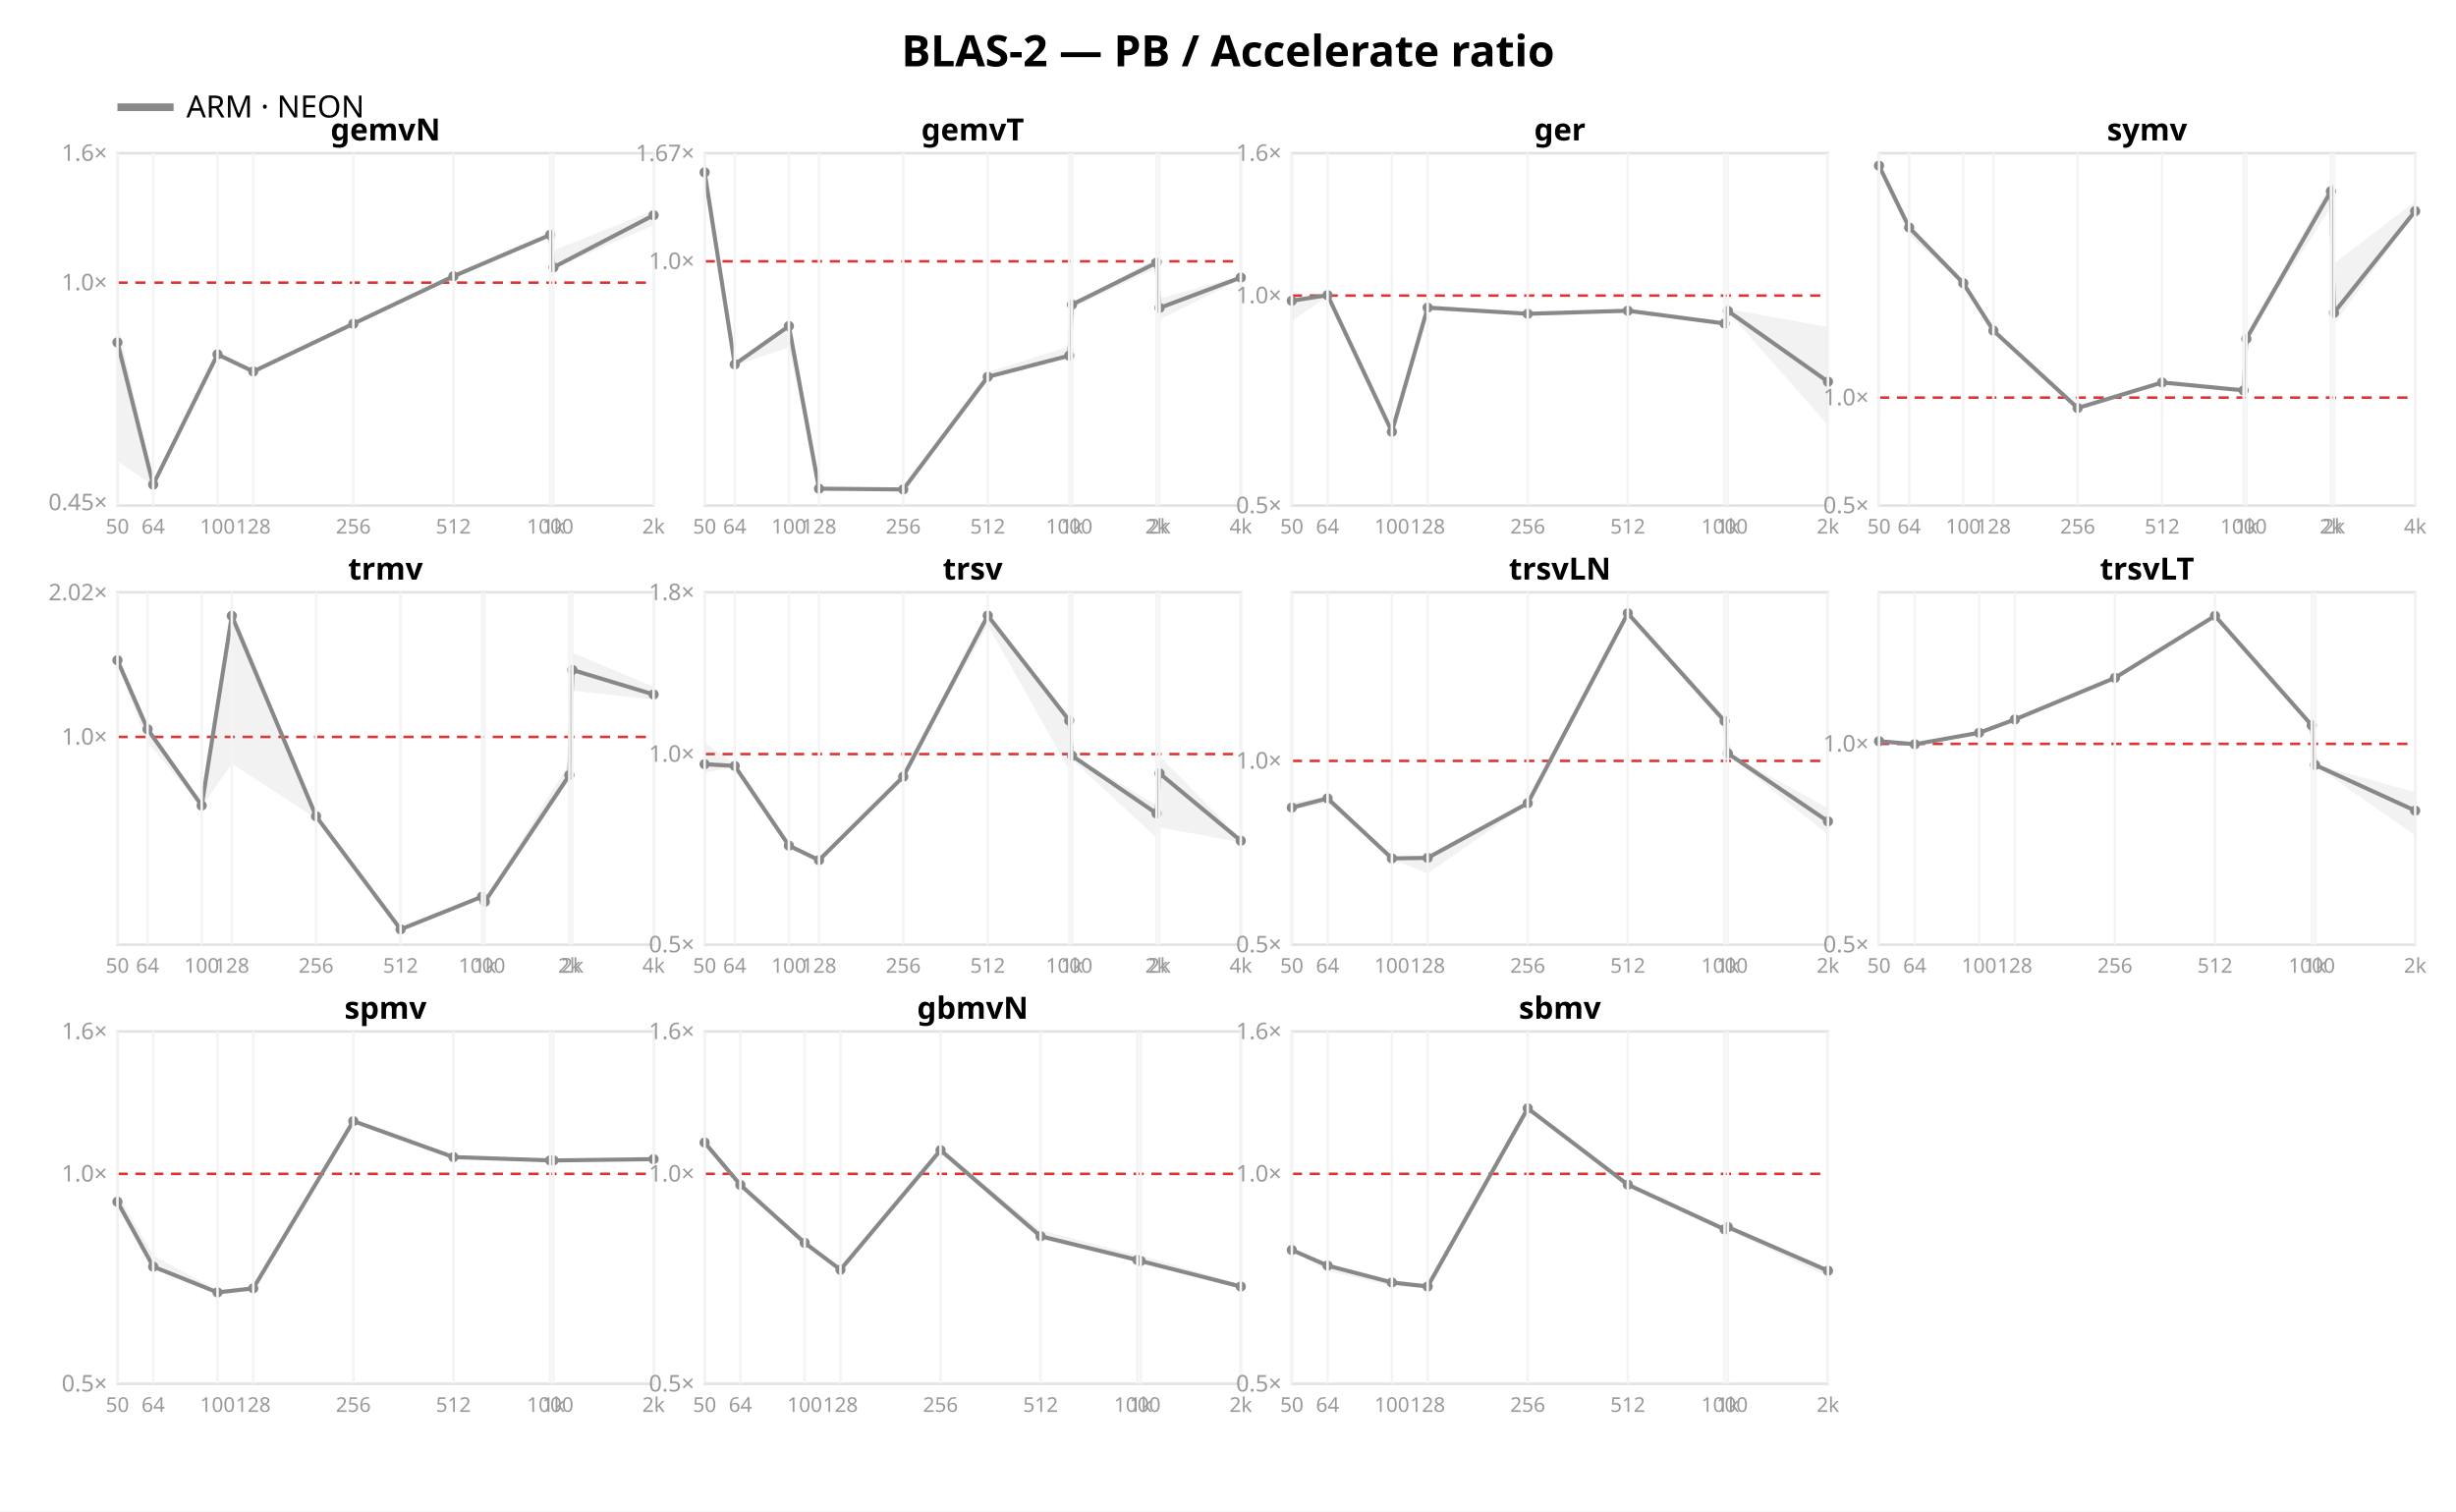
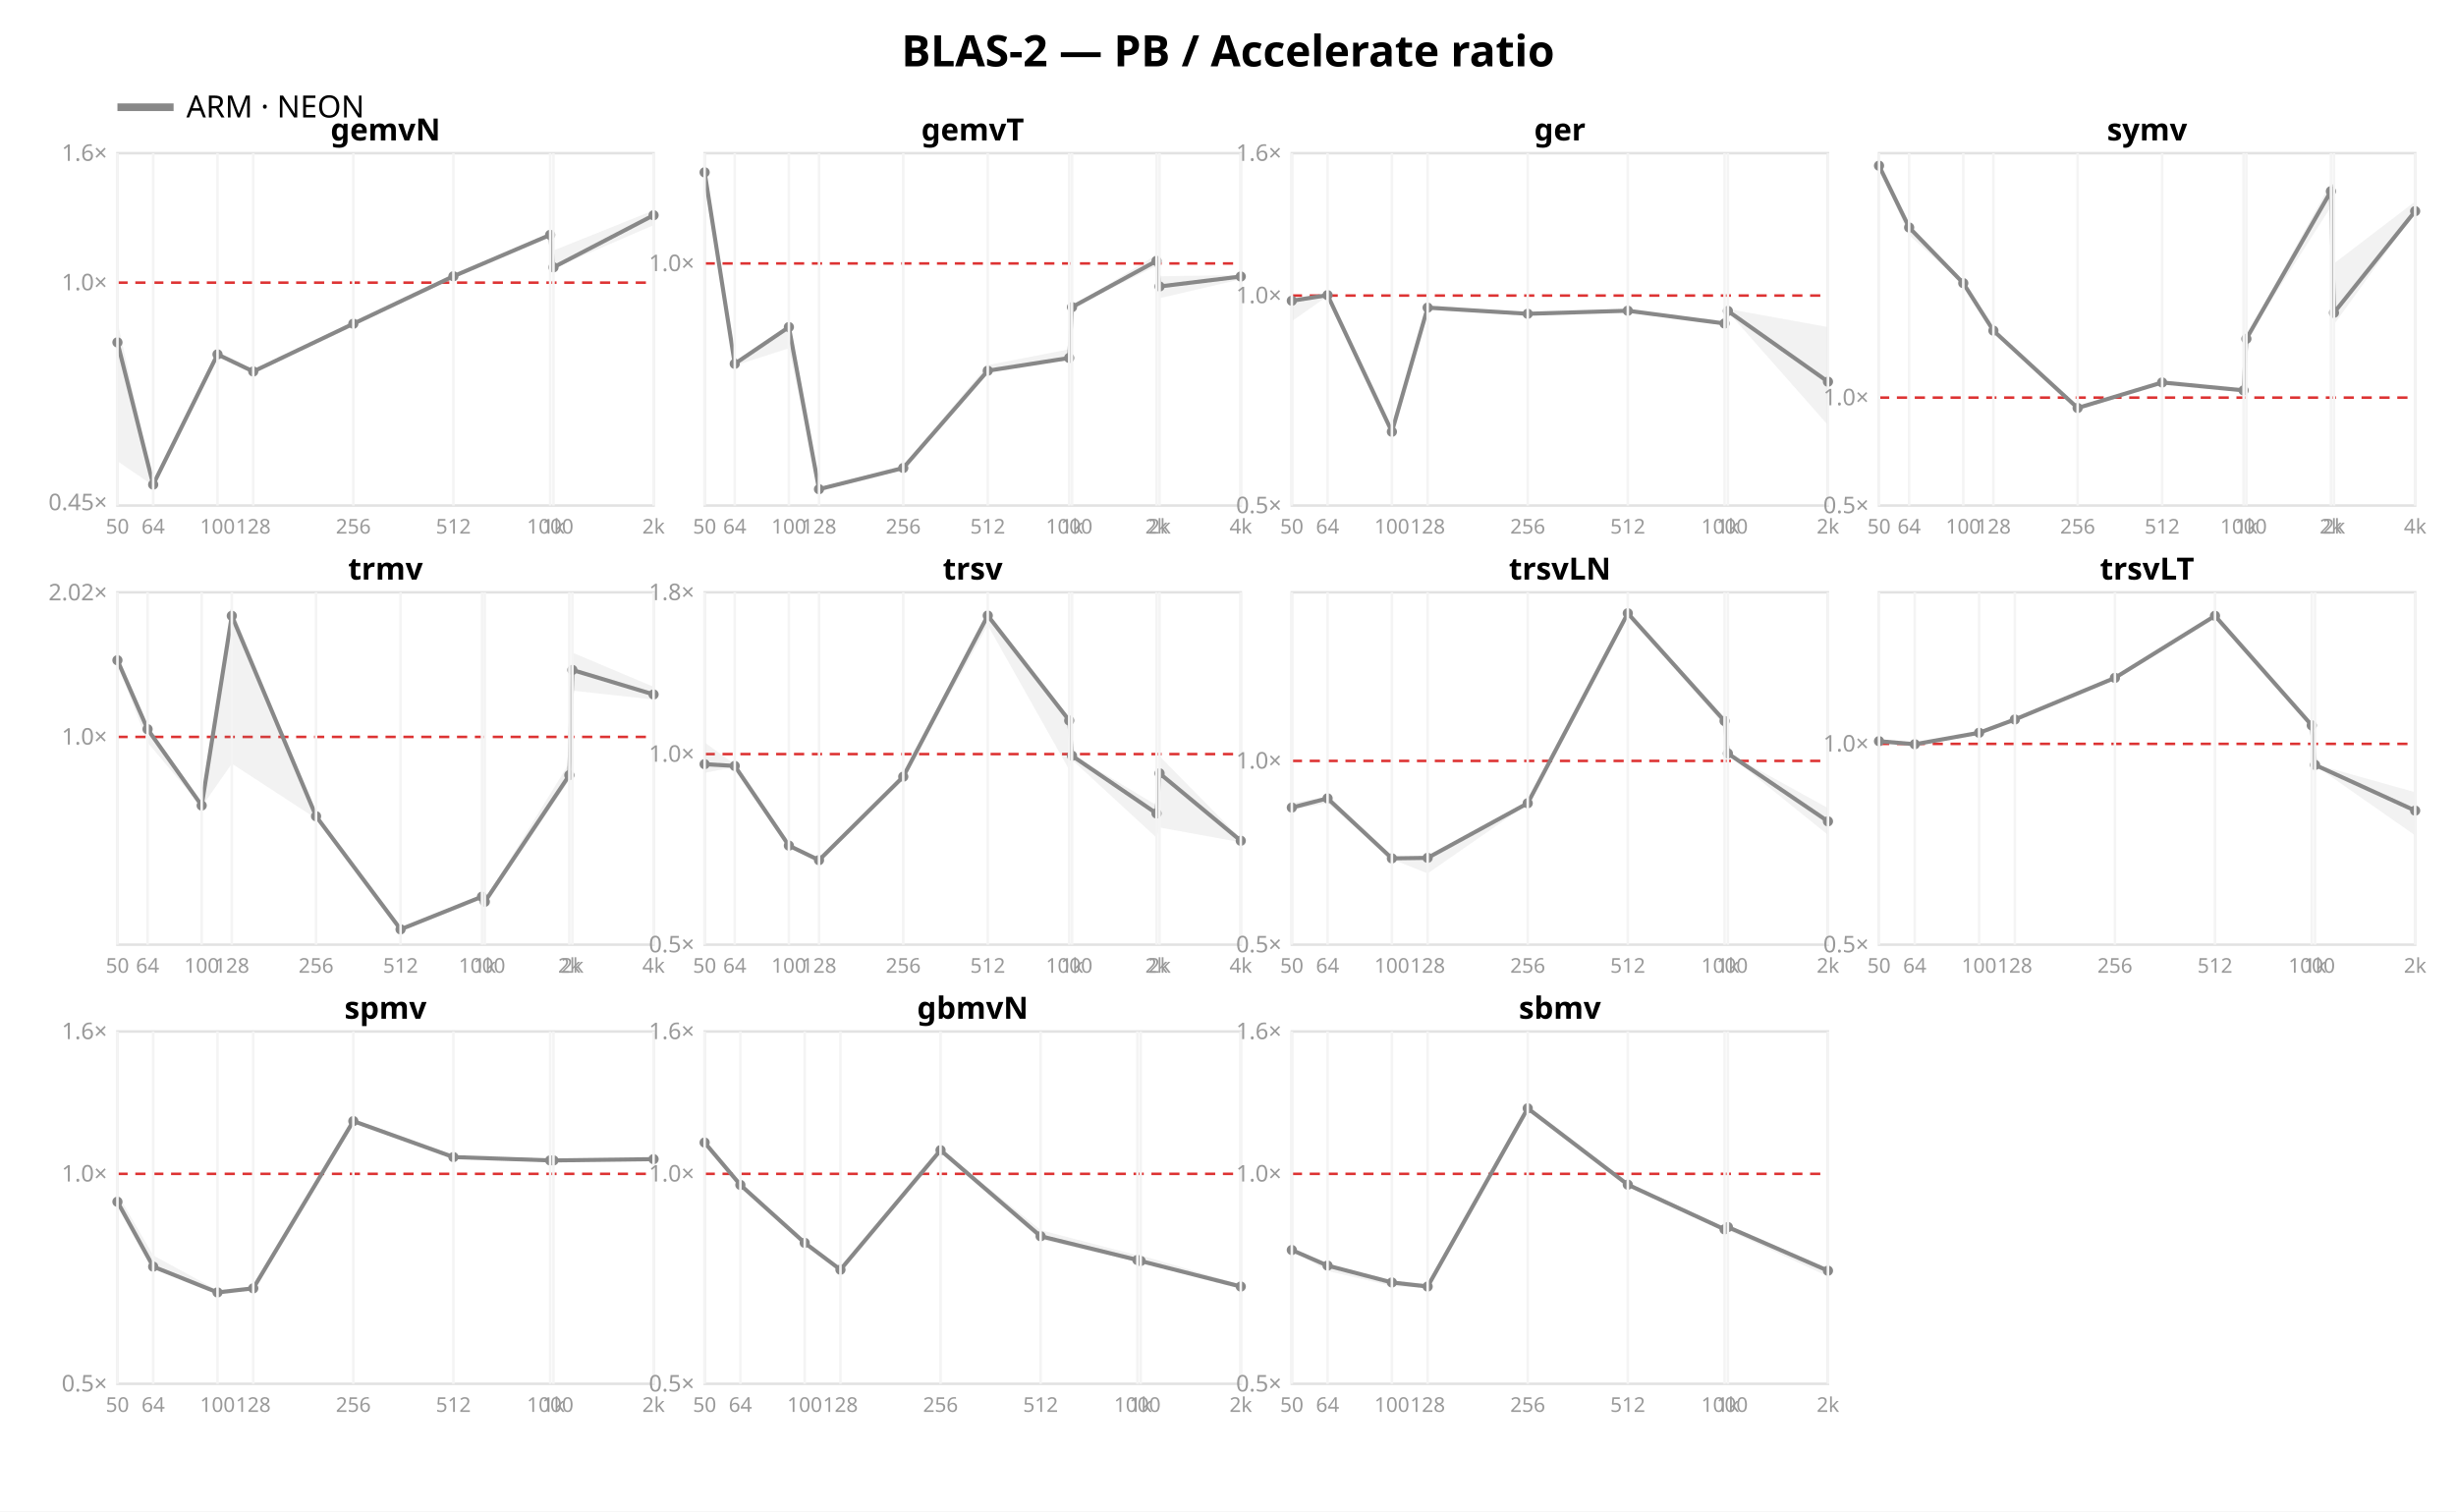
<svg xmlns="http://www.w3.org/2000/svg" width="962" height="592" font-family="sans-serif">
  <rect width="962" height="592" fill="white" />
  <text x="481.0" y="26" text-anchor="middle" font-size="17" font-weight="bold">BLAS-2 — PB / Accelerate ratio</text>
  <line x1="46" y1="42" x2="68" y2="42" stroke="#888888" stroke-width="3" />
  <text x="73" y="46" font-size="12">ARM · NEON</text>
  <rect x="46" y="60" width="210" height="138" fill="none" stroke="#e2e2e2" />
  <line x1="46" y1="110.697" x2="256" y2="110.697" stroke="#d33" stroke-dasharray="4 3" />
  <text x="42" y="199.829" text-anchor="end" font-size="9" fill="#999">0.45×</text>
  <text x="42" y="113.697" text-anchor="end" font-size="9" fill="#999">1.0×</text>
  <text x="42" y="63.0" text-anchor="end" font-size="9" fill="#999">1.6×</text>
  <polygon points="46.0,125.9 60.0,189.5 85.2,138.3 99.2,145.1 138.4,126.6 177.6,108.0 215.5,91.7 216.8,98.1 256.0,82.4 256.0,88.2 216.8,105.1 215.5,92.4 177.6,108.8 138.4,127.0 99.2,145.7 85.2,139.3 60.0,190.2 46.0,180.6" fill="#888888" opacity="0.11" />
  <polyline points="46.0,134.1 60.0,189.8 85.2,138.8 99.2,145.5 138.4,126.8 177.6,108.2 215.5,92.0 216.8,104.7 256.0,84.3" fill="none" stroke="#888888" stroke-width="1.6" />
  <circle cx="46.0" cy="134.1" r="2" fill="#888888" />
  <circle cx="60.0" cy="189.8" r="2" fill="#888888" />
  <circle cx="85.2" cy="138.8" r="2" fill="#888888" />
  <circle cx="99.2" cy="145.5" r="2" fill="#888888" />
  <circle cx="138.4" cy="126.8" r="2" fill="#888888" />
  <circle cx="177.6" cy="108.2" r="2" fill="#888888" />
  <circle cx="215.5" cy="92.0" r="2" fill="#888888" />
  <circle cx="216.8" cy="104.7" r="2" fill="#888888" />
  <circle cx="256.0" cy="84.3" r="2" fill="#888888" />
  <text x="151.0" y="55" text-anchor="middle" font-size="12" font-weight="bold">gemvN</text>
  <line x1="46.0" y1="60" x2="46.0" y2="198" stroke="#f4f4f4" />
  <text x="46.0" y="209" text-anchor="middle" font-size="8" fill="#999">50</text>
  <line x1="60.0" y1="60" x2="60.0" y2="198" stroke="#f4f4f4" />
  <text x="60.0" y="209" text-anchor="middle" font-size="8" fill="#999">64</text>
  <line x1="85.2" y1="60" x2="85.2" y2="198" stroke="#f4f4f4" />
  <text x="85.2" y="209" text-anchor="middle" font-size="8" fill="#999">100</text>
  <line x1="99.2" y1="60" x2="99.2" y2="198" stroke="#f4f4f4" />
  <text x="99.2" y="209" text-anchor="middle" font-size="8" fill="#999">128</text>
  <line x1="138.4" y1="60" x2="138.4" y2="198" stroke="#f4f4f4" />
  <text x="138.4" y="209" text-anchor="middle" font-size="8" fill="#999">256</text>
  <line x1="177.6" y1="60" x2="177.6" y2="198" stroke="#f4f4f4" />
  <text x="177.6" y="209" text-anchor="middle" font-size="8" fill="#999">512</text>
  <line x1="215.5" y1="60" x2="215.5" y2="198" stroke="#f4f4f4" />
  <text x="215.5" y="209" text-anchor="middle" font-size="8" fill="#999">1000</text>
  <line x1="216.8" y1="60" x2="216.8" y2="198" stroke="#f4f4f4" />
  <text x="216.8" y="209" text-anchor="middle" font-size="8" fill="#999">1k</text>
  <line x1="256.0" y1="60" x2="256.0" y2="198" stroke="#f4f4f4" />
  <text x="256.0" y="209" text-anchor="middle" font-size="8" fill="#999">2k</text>
  <rect x="276" y="60" width="210" height="138" fill="none" stroke="#e2e2e2" />
-   <line x1="276" y1="102.351" x2="486" y2="102.351" stroke="#d33" stroke-dasharray="4 3" />
-   <text x="272" y="105.351" text-anchor="end" font-size="9" fill="#999">1.0×</text>
-   <text x="272" y="63.11" text-anchor="end" font-size="9" fill="#999">1.67×</text>
-   <polygon points="276.0,66.3 287.8,142.2 309.0,127.3 320.8,190.8 353.8,191.5 386.9,145.7 418.8,135.7 419.9,119.1 453.0,101.0 454.2,116.9 486.0,108.1 486.0,109.4 454.2,125.2 453.0,105.0 419.9,120.5 418.8,139.8 386.9,147.9 353.8,192.0 320.8,191.9 309.0,136.0 287.8,143.2 276.0,70.4" fill="#888888" opacity="0.11" />
-   <polyline points="276.0,67.5 287.8,142.7 309.0,127.7 320.8,191.4 353.8,191.7 386.9,147.6 418.8,139.3 419.9,119.3 453.0,102.9 454.2,120.6 486.0,108.7" fill="none" stroke="#888888" stroke-width="1.6" />
+   <line x1="276" y1="103.186" x2="486" y2="103.186" stroke="#d33" stroke-dasharray="4 3" />
+   <text x="272" y="106.186" text-anchor="end" font-size="9" fill="#999">1.0×</text>
+   <polygon points="276.0,66.3 287.8,142.0 309.0,127.8 320.8,191.1 353.8,182.4 386.9,143.0 418.8,136.8 419.9,120.0 453.0,99.8 454.2,108.2 486.0,107.7 486.0,109.4 454.2,116.8 453.0,104.1 419.9,120.7 418.8,140.8 386.9,145.5 353.8,183.6 320.8,192.1 309.0,136.4 287.8,143.2 276.0,70.0" fill="#888888" opacity="0.11" />
+   <polyline points="276.0,67.5 287.8,142.5 309.0,128.1 320.8,191.6 353.8,183.3 386.9,145.2 418.8,140.2 419.9,120.3 453.0,102.2 454.2,112.2 486.0,108.3" fill="none" stroke="#888888" stroke-width="1.6" />
  <circle cx="276.0" cy="67.5" r="2" fill="#888888" />
-   <circle cx="287.8" cy="142.7" r="2" fill="#888888" />
-   <circle cx="309.0" cy="127.7" r="2" fill="#888888" />
-   <circle cx="320.8" cy="191.4" r="2" fill="#888888" />
-   <circle cx="353.8" cy="191.7" r="2" fill="#888888" />
-   <circle cx="386.9" cy="147.6" r="2" fill="#888888" />
-   <circle cx="418.8" cy="139.3" r="2" fill="#888888" />
-   <circle cx="419.9" cy="119.3" r="2" fill="#888888" />
-   <circle cx="453.0" cy="102.9" r="2" fill="#888888" />
-   <circle cx="454.2" cy="120.6" r="2" fill="#888888" />
-   <circle cx="486.0" cy="108.7" r="2" fill="#888888" />
+   <circle cx="287.8" cy="142.5" r="2" fill="#888888" />
+   <circle cx="309.0" cy="128.1" r="2" fill="#888888" />
+   <circle cx="320.8" cy="191.6" r="2" fill="#888888" />
+   <circle cx="353.8" cy="183.3" r="2" fill="#888888" />
+   <circle cx="386.9" cy="145.2" r="2" fill="#888888" />
+   <circle cx="418.8" cy="140.2" r="2" fill="#888888" />
+   <circle cx="419.9" cy="120.3" r="2" fill="#888888" />
+   <circle cx="453.0" cy="102.2" r="2" fill="#888888" />
+   <circle cx="454.2" cy="112.2" r="2" fill="#888888" />
+   <circle cx="486.0" cy="108.3" r="2" fill="#888888" />
  <text x="381.0" y="55" text-anchor="middle" font-size="12" font-weight="bold">gemvT</text>
  <line x1="276.0" y1="60" x2="276.0" y2="198" stroke="#f4f4f4" />
  <text x="276.0" y="209" text-anchor="middle" font-size="8" fill="#999">50</text>
  <line x1="287.8" y1="60" x2="287.8" y2="198" stroke="#f4f4f4" />
  <text x="287.8" y="209" text-anchor="middle" font-size="8" fill="#999">64</text>
  <line x1="309.0" y1="60" x2="309.0" y2="198" stroke="#f4f4f4" />
  <text x="309.0" y="209" text-anchor="middle" font-size="8" fill="#999">100</text>
  <line x1="320.8" y1="60" x2="320.8" y2="198" stroke="#f4f4f4" />
  <text x="320.8" y="209" text-anchor="middle" font-size="8" fill="#999">128</text>
  <line x1="353.8" y1="60" x2="353.8" y2="198" stroke="#f4f4f4" />
  <text x="353.8" y="209" text-anchor="middle" font-size="8" fill="#999">256</text>
  <line x1="386.9" y1="60" x2="386.9" y2="198" stroke="#f4f4f4" />
  <text x="386.9" y="209" text-anchor="middle" font-size="8" fill="#999">512</text>
  <line x1="418.8" y1="60" x2="418.8" y2="198" stroke="#f4f4f4" />
  <text x="418.8" y="209" text-anchor="middle" font-size="8" fill="#999">1000</text>
  <line x1="419.9" y1="60" x2="419.9" y2="198" stroke="#f4f4f4" />
  <text x="419.9" y="209" text-anchor="middle" font-size="8" fill="#999">1k</text>
  <line x1="453.0" y1="60" x2="453.0" y2="198" stroke="#f4f4f4" />
  <text x="453.0" y="209" text-anchor="middle" font-size="8" fill="#999">2k</text>
  <line x1="454.2" y1="60" x2="454.2" y2="198" stroke="#f4f4f4" />
  <text x="454.2" y="209" text-anchor="middle" font-size="8" fill="#999">2k</text>
  <line x1="486.0" y1="60" x2="486.0" y2="198" stroke="#f4f4f4" />
  <text x="486.0" y="209" text-anchor="middle" font-size="8" fill="#999">4k</text>
  <rect x="506" y="60" width="210" height="138" fill="none" stroke="#e2e2e2" />
  <line x1="506" y1="115.763" x2="716" y2="115.763" stroke="#d33" stroke-dasharray="4 3" />
  <text x="502" y="201.0" text-anchor="end" font-size="9" fill="#999">0.5×</text>
  <text x="502" y="118.763" text-anchor="end" font-size="9" fill="#999">1.0×</text>
  <text x="502" y="63.0" text-anchor="end" font-size="9" fill="#999">1.6×</text>
  <polygon points="506.0,117.0 520.0,115.2 545.2,168.1 559.2,119.7 598.4,122.6 637.6,121.5 675.5,126.6 676.8,121.0 716.0,128.1 716.0,166.5 676.8,122.1 675.5,127.3 637.6,122.4 598.4,123.2 559.2,121.2 545.2,170.2 520.0,116.0 506.0,125.8" fill="#888888" opacity="0.11" />
  <polyline points="506.0,117.8 520.0,115.6 545.2,169.1 559.2,120.5 598.4,122.9 637.6,121.7 675.5,126.7 676.8,121.8 716.0,149.5" fill="none" stroke="#888888" stroke-width="1.6" />
  <circle cx="506.0" cy="117.8" r="2" fill="#888888" />
  <circle cx="520.0" cy="115.6" r="2" fill="#888888" />
  <circle cx="545.2" cy="169.1" r="2" fill="#888888" />
  <circle cx="559.2" cy="120.5" r="2" fill="#888888" />
  <circle cx="598.4" cy="122.9" r="2" fill="#888888" />
  <circle cx="637.6" cy="121.7" r="2" fill="#888888" />
  <circle cx="675.5" cy="126.7" r="2" fill="#888888" />
  <circle cx="676.8" cy="121.8" r="2" fill="#888888" />
  <circle cx="716.0" cy="149.5" r="2" fill="#888888" />
  <text x="611.0" y="55" text-anchor="middle" font-size="12" font-weight="bold">ger</text>
  <line x1="506.0" y1="60" x2="506.0" y2="198" stroke="#f4f4f4" />
  <text x="506.0" y="209" text-anchor="middle" font-size="8" fill="#999">50</text>
  <line x1="520.0" y1="60" x2="520.0" y2="198" stroke="#f4f4f4" />
  <text x="520.0" y="209" text-anchor="middle" font-size="8" fill="#999">64</text>
  <line x1="545.2" y1="60" x2="545.2" y2="198" stroke="#f4f4f4" />
  <text x="545.2" y="209" text-anchor="middle" font-size="8" fill="#999">100</text>
  <line x1="559.2" y1="60" x2="559.2" y2="198" stroke="#f4f4f4" />
  <text x="559.2" y="209" text-anchor="middle" font-size="8" fill="#999">128</text>
  <line x1="598.4" y1="60" x2="598.4" y2="198" stroke="#f4f4f4" />
  <text x="598.4" y="209" text-anchor="middle" font-size="8" fill="#999">256</text>
  <line x1="637.6" y1="60" x2="637.6" y2="198" stroke="#f4f4f4" />
  <text x="637.6" y="209" text-anchor="middle" font-size="8" fill="#999">512</text>
  <line x1="675.5" y1="60" x2="675.5" y2="198" stroke="#f4f4f4" />
  <text x="675.5" y="209" text-anchor="middle" font-size="8" fill="#999">1000</text>
  <line x1="676.8" y1="60" x2="676.8" y2="198" stroke="#f4f4f4" />
  <text x="676.8" y="209" text-anchor="middle" font-size="8" fill="#999">1k</text>
  <line x1="716.0" y1="60" x2="716.0" y2="198" stroke="#f4f4f4" />
  <text x="716.0" y="209" text-anchor="middle" font-size="8" fill="#999">2k</text>
  <rect x="736" y="60" width="210" height="138" fill="none" stroke="#e2e2e2" />
  <line x1="736" y1="155.732" x2="946" y2="155.732" stroke="#d33" stroke-dasharray="4 3" />
  <text x="732" y="201.0" text-anchor="end" font-size="9" fill="#999">0.5×</text>
  <text x="732" y="158.732" text-anchor="end" font-size="9" fill="#999">1.0×</text>
  <polygon points="736.0,64.7 747.8,88.8 769.0,110.6 780.8,129.2 813.8,159.7 846.9,149.5 878.8,152.6 879.9,131.5 913.0,71.7 914.2,103.2 946.0,78.9 946.0,83.1 914.2,127.1 913.0,81.0 879.9,132.9 878.8,153.2 846.9,150.0 813.8,159.8 780.8,129.7 769.0,111.3 747.8,92.1 736.0,65.9" fill="#888888" opacity="0.11" />
  <polyline points="736.0,64.9 747.8,89.1 769.0,110.9 780.8,129.5 813.8,159.8 846.9,149.8 878.8,152.9 879.9,132.7 913.0,74.9 914.2,122.5 946.0,82.7" fill="none" stroke="#888888" stroke-width="1.6" />
  <circle cx="736.0" cy="64.9" r="2" fill="#888888" />
  <circle cx="747.8" cy="89.1" r="2" fill="#888888" />
  <circle cx="769.0" cy="110.9" r="2" fill="#888888" />
  <circle cx="780.8" cy="129.5" r="2" fill="#888888" />
  <circle cx="813.8" cy="159.8" r="2" fill="#888888" />
  <circle cx="846.9" cy="149.8" r="2" fill="#888888" />
  <circle cx="878.8" cy="152.9" r="2" fill="#888888" />
  <circle cx="879.9" cy="132.7" r="2" fill="#888888" />
  <circle cx="913.0" cy="74.9" r="2" fill="#888888" />
  <circle cx="914.2" cy="122.5" r="2" fill="#888888" />
  <circle cx="946.0" cy="82.7" r="2" fill="#888888" />
  <text x="841.0" y="55" text-anchor="middle" font-size="12" font-weight="bold">symv</text>
  <line x1="736.0" y1="60" x2="736.0" y2="198" stroke="#f4f4f4" />
  <text x="736.0" y="209" text-anchor="middle" font-size="8" fill="#999">50</text>
  <line x1="747.8" y1="60" x2="747.8" y2="198" stroke="#f4f4f4" />
  <text x="747.8" y="209" text-anchor="middle" font-size="8" fill="#999">64</text>
  <line x1="769.0" y1="60" x2="769.0" y2="198" stroke="#f4f4f4" />
  <text x="769.0" y="209" text-anchor="middle" font-size="8" fill="#999">100</text>
  <line x1="780.8" y1="60" x2="780.8" y2="198" stroke="#f4f4f4" />
  <text x="780.8" y="209" text-anchor="middle" font-size="8" fill="#999">128</text>
  <line x1="813.8" y1="60" x2="813.8" y2="198" stroke="#f4f4f4" />
  <text x="813.8" y="209" text-anchor="middle" font-size="8" fill="#999">256</text>
  <line x1="846.9" y1="60" x2="846.9" y2="198" stroke="#f4f4f4" />
  <text x="846.9" y="209" text-anchor="middle" font-size="8" fill="#999">512</text>
  <line x1="878.8" y1="60" x2="878.8" y2="198" stroke="#f4f4f4" />
  <text x="878.8" y="209" text-anchor="middle" font-size="8" fill="#999">1000</text>
  <line x1="879.9" y1="60" x2="879.9" y2="198" stroke="#f4f4f4" />
  <text x="879.9" y="209" text-anchor="middle" font-size="8" fill="#999">1k</text>
  <line x1="913.0" y1="60" x2="913.0" y2="198" stroke="#f4f4f4" />
  <text x="913.0" y="209" text-anchor="middle" font-size="8" fill="#999">2k</text>
  <line x1="914.2" y1="60" x2="914.2" y2="198" stroke="#f4f4f4" />
  <text x="914.2" y="209" text-anchor="middle" font-size="8" fill="#999">2k</text>
  <line x1="946.0" y1="60" x2="946.0" y2="198" stroke="#f4f4f4" />
  <text x="946.0" y="209" text-anchor="middle" font-size="8" fill="#999">4k</text>
  <rect x="46" y="232" width="210" height="138" fill="none" stroke="#e2e2e2" />
  <line x1="46" y1="288.627" x2="256" y2="288.627" stroke="#d33" stroke-dasharray="4 3" />
  <text x="42" y="291.627" text-anchor="end" font-size="9" fill="#999">1.0×</text>
  <text x="42" y="235.141" text-anchor="end" font-size="9" fill="#999">2.02×</text>
  <polygon points="46.0,257.5 57.8,284.3 79.0,314.5 90.8,238.2 123.8,319.4 156.9,363.4 188.8,350.5 189.9,352.5 223.0,298.8 224.2,255.6 256.0,269.0 256.0,274.0 224.2,270.5 223.0,305.6 189.9,354.4 188.8,351.4 156.9,364.2 123.8,320.6 90.8,299.1 79.0,316.0 57.8,290.8 46.0,259.9" fill="#888888" opacity="0.11" />
  <polyline points="46.0,258.6 57.8,285.6 79.0,315.5 90.8,241.2 123.8,319.7 156.9,364.0 188.8,351.2 189.9,353.2 223.0,303.6 224.2,262.4 256.0,272.0" fill="none" stroke="#888888" stroke-width="1.6" />
  <circle cx="46.0" cy="258.6" r="2" fill="#888888" />
  <circle cx="57.8" cy="285.6" r="2" fill="#888888" />
  <circle cx="79.0" cy="315.5" r="2" fill="#888888" />
  <circle cx="90.8" cy="241.2" r="2" fill="#888888" />
  <circle cx="123.8" cy="319.7" r="2" fill="#888888" />
  <circle cx="156.9" cy="364.0" r="2" fill="#888888" />
  <circle cx="188.8" cy="351.2" r="2" fill="#888888" />
  <circle cx="189.9" cy="353.2" r="2" fill="#888888" />
  <circle cx="223.0" cy="303.6" r="2" fill="#888888" />
  <circle cx="224.2" cy="262.4" r="2" fill="#888888" />
  <circle cx="256.0" cy="272.0" r="2" fill="#888888" />
  <text x="151.0" y="227" text-anchor="middle" font-size="12" font-weight="bold">trmv</text>
  <line x1="46.0" y1="232" x2="46.0" y2="370" stroke="#f4f4f4" />
  <text x="46.0" y="381" text-anchor="middle" font-size="8" fill="#999">50</text>
  <line x1="57.8" y1="232" x2="57.8" y2="370" stroke="#f4f4f4" />
  <text x="57.8" y="381" text-anchor="middle" font-size="8" fill="#999">64</text>
  <line x1="79.0" y1="232" x2="79.0" y2="370" stroke="#f4f4f4" />
  <text x="79.0" y="381" text-anchor="middle" font-size="8" fill="#999">100</text>
  <line x1="90.8" y1="232" x2="90.8" y2="370" stroke="#f4f4f4" />
  <text x="90.8" y="381" text-anchor="middle" font-size="8" fill="#999">128</text>
  <line x1="123.8" y1="232" x2="123.8" y2="370" stroke="#f4f4f4" />
  <text x="123.8" y="381" text-anchor="middle" font-size="8" fill="#999">256</text>
  <line x1="156.9" y1="232" x2="156.9" y2="370" stroke="#f4f4f4" />
  <text x="156.9" y="381" text-anchor="middle" font-size="8" fill="#999">512</text>
  <line x1="188.8" y1="232" x2="188.8" y2="370" stroke="#f4f4f4" />
  <text x="188.8" y="381" text-anchor="middle" font-size="8" fill="#999">1000</text>
  <line x1="189.9" y1="232" x2="189.9" y2="370" stroke="#f4f4f4" />
  <text x="189.9" y="381" text-anchor="middle" font-size="8" fill="#999">1k</text>
  <line x1="223.0" y1="232" x2="223.0" y2="370" stroke="#f4f4f4" />
  <text x="223.0" y="381" text-anchor="middle" font-size="8" fill="#999">2k</text>
  <line x1="224.2" y1="232" x2="224.2" y2="370" stroke="#f4f4f4" />
  <text x="224.2" y="381" text-anchor="middle" font-size="8" fill="#999">2k</text>
  <line x1="256.0" y1="232" x2="256.0" y2="370" stroke="#f4f4f4" />
  <text x="256.0" y="381" text-anchor="middle" font-size="8" fill="#999">4k</text>
  <rect x="276" y="232" width="210" height="138" fill="none" stroke="#e2e2e2" />
  <line x1="276" y1="295.355" x2="486" y2="295.355" stroke="#d33" stroke-dasharray="4 3" />
  <text x="272" y="373.0" text-anchor="end" font-size="9" fill="#999">0.5×</text>
  <text x="272" y="298.355" text-anchor="end" font-size="9" fill="#999">1.0×</text>
  <text x="272" y="235.056" text-anchor="end" font-size="9" fill="#999">1.8×</text>
  <polygon points="276.0,290.8 287.8,299.4 309.0,331.1 320.8,336.5 353.8,304.0 386.9,240.3 418.8,281.1 419.9,295.5 453.0,315.4 454.2,296.2 486.0,328.5 486.0,329.9 454.2,324.1 453.0,328.1 419.9,297.6 418.8,301.5 386.9,244.9 353.8,304.9 320.8,337.6 309.0,331.3 287.8,300.4 276.0,302.7" fill="#888888" opacity="0.11" />
  <polyline points="276.0,299.3 287.8,300.0 309.0,331.2 320.8,336.9 353.8,304.2 386.9,241.1 418.8,282.2 419.9,296.0 453.0,318.6 454.2,302.9 486.0,329.3" fill="none" stroke="#888888" stroke-width="1.6" />
  <circle cx="276.0" cy="299.3" r="2" fill="#888888" />
  <circle cx="287.8" cy="300.0" r="2" fill="#888888" />
  <circle cx="309.0" cy="331.2" r="2" fill="#888888" />
  <circle cx="320.8" cy="336.9" r="2" fill="#888888" />
  <circle cx="353.8" cy="304.2" r="2" fill="#888888" />
  <circle cx="386.9" cy="241.1" r="2" fill="#888888" />
  <circle cx="418.8" cy="282.2" r="2" fill="#888888" />
  <circle cx="419.9" cy="296.0" r="2" fill="#888888" />
  <circle cx="453.0" cy="318.6" r="2" fill="#888888" />
  <circle cx="454.2" cy="302.9" r="2" fill="#888888" />
  <circle cx="486.0" cy="329.3" r="2" fill="#888888" />
  <text x="381.0" y="227" text-anchor="middle" font-size="12" font-weight="bold">trsv</text>
  <line x1="276.0" y1="232" x2="276.0" y2="370" stroke="#f4f4f4" />
  <text x="276.0" y="381" text-anchor="middle" font-size="8" fill="#999">50</text>
  <line x1="287.8" y1="232" x2="287.8" y2="370" stroke="#f4f4f4" />
  <text x="287.8" y="381" text-anchor="middle" font-size="8" fill="#999">64</text>
  <line x1="309.0" y1="232" x2="309.0" y2="370" stroke="#f4f4f4" />
  <text x="309.0" y="381" text-anchor="middle" font-size="8" fill="#999">100</text>
  <line x1="320.8" y1="232" x2="320.8" y2="370" stroke="#f4f4f4" />
  <text x="320.8" y="381" text-anchor="middle" font-size="8" fill="#999">128</text>
  <line x1="353.8" y1="232" x2="353.8" y2="370" stroke="#f4f4f4" />
  <text x="353.8" y="381" text-anchor="middle" font-size="8" fill="#999">256</text>
  <line x1="386.9" y1="232" x2="386.9" y2="370" stroke="#f4f4f4" />
  <text x="386.9" y="381" text-anchor="middle" font-size="8" fill="#999">512</text>
  <line x1="418.8" y1="232" x2="418.8" y2="370" stroke="#f4f4f4" />
  <text x="418.8" y="381" text-anchor="middle" font-size="8" fill="#999">1000</text>
  <line x1="419.9" y1="232" x2="419.9" y2="370" stroke="#f4f4f4" />
  <text x="419.9" y="381" text-anchor="middle" font-size="8" fill="#999">1k</text>
  <line x1="453.0" y1="232" x2="453.0" y2="370" stroke="#f4f4f4" />
  <text x="453.0" y="381" text-anchor="middle" font-size="8" fill="#999">2k</text>
  <line x1="454.2" y1="232" x2="454.2" y2="370" stroke="#f4f4f4" />
  <text x="454.2" y="381" text-anchor="middle" font-size="8" fill="#999">2k</text>
  <line x1="486.0" y1="232" x2="486.0" y2="370" stroke="#f4f4f4" />
  <text x="486.0" y="381" text-anchor="middle" font-size="8" fill="#999">4k</text>
  <rect x="506" y="232" width="210" height="138" fill="none" stroke="#e2e2e2" />
  <line x1="506" y1="298.026" x2="716" y2="298.026" stroke="#d33" stroke-dasharray="4 3" />
  <text x="502" y="373.0" text-anchor="end" font-size="9" fill="#999">0.5×</text>
  <text x="502" y="301.026" text-anchor="end" font-size="9" fill="#999">1.0×</text>
  <polygon points="506.0,314.5 520.0,312.0 545.2,335.9 559.2,335.1 598.4,314.4 637.6,240.0 675.5,282.1 676.8,294.9 716.0,316.5 716.0,327.0 676.8,295.4 675.5,284.2 637.6,240.9 598.4,314.9 559.2,342.1 545.2,336.5 520.0,314.5 506.0,317.3" fill="#888888" opacity="0.11" />
  <polyline points="506.0,316.3 520.0,312.7 545.2,336.2 559.2,336.0 598.4,314.6 637.6,240.2 675.5,282.4 676.8,295.1 716.0,321.7" fill="none" stroke="#888888" stroke-width="1.6" />
  <circle cx="506.0" cy="316.3" r="2" fill="#888888" />
  <circle cx="520.0" cy="312.7" r="2" fill="#888888" />
  <circle cx="545.2" cy="336.2" r="2" fill="#888888" />
  <circle cx="559.2" cy="336.0" r="2" fill="#888888" />
  <circle cx="598.4" cy="314.6" r="2" fill="#888888" />
  <circle cx="637.6" cy="240.2" r="2" fill="#888888" />
  <circle cx="675.5" cy="282.4" r="2" fill="#888888" />
  <circle cx="676.8" cy="295.1" r="2" fill="#888888" />
  <circle cx="716.0" cy="321.7" r="2" fill="#888888" />
  <text x="611.0" y="227" text-anchor="middle" font-size="12" font-weight="bold">trsvLN</text>
  <line x1="506.0" y1="232" x2="506.0" y2="370" stroke="#f4f4f4" />
  <text x="506.0" y="381" text-anchor="middle" font-size="8" fill="#999">50</text>
  <line x1="520.0" y1="232" x2="520.0" y2="370" stroke="#f4f4f4" />
  <text x="520.0" y="381" text-anchor="middle" font-size="8" fill="#999">64</text>
  <line x1="545.2" y1="232" x2="545.2" y2="370" stroke="#f4f4f4" />
  <text x="545.2" y="381" text-anchor="middle" font-size="8" fill="#999">100</text>
  <line x1="559.2" y1="232" x2="559.2" y2="370" stroke="#f4f4f4" />
  <text x="559.2" y="381" text-anchor="middle" font-size="8" fill="#999">128</text>
  <line x1="598.4" y1="232" x2="598.4" y2="370" stroke="#f4f4f4" />
  <text x="598.4" y="381" text-anchor="middle" font-size="8" fill="#999">256</text>
  <line x1="637.6" y1="232" x2="637.6" y2="370" stroke="#f4f4f4" />
  <text x="637.6" y="381" text-anchor="middle" font-size="8" fill="#999">512</text>
  <line x1="675.5" y1="232" x2="675.5" y2="370" stroke="#f4f4f4" />
  <text x="675.5" y="381" text-anchor="middle" font-size="8" fill="#999">1000</text>
  <line x1="676.8" y1="232" x2="676.8" y2="370" stroke="#f4f4f4" />
  <text x="676.8" y="381" text-anchor="middle" font-size="8" fill="#999">1k</text>
  <line x1="716.0" y1="232" x2="716.0" y2="370" stroke="#f4f4f4" />
  <text x="716.0" y="381" text-anchor="middle" font-size="8" fill="#999">2k</text>
  <rect x="736" y="232" width="210" height="138" fill="none" stroke="#e2e2e2" />
  <line x1="736" y1="291.353" x2="946" y2="291.353" stroke="#d33" stroke-dasharray="4 3" />
  <text x="732" y="373.0" text-anchor="end" font-size="9" fill="#999">0.5×</text>
  <text x="732" y="294.353" text-anchor="end" font-size="9" fill="#999">1.0×</text>
  <polygon points="736.0,290.0 750.0,291.1 775.2,286.8 789.2,281.6 828.4,265.0 867.6,240.7 905.5,283.8 906.8,299.3 946.0,310.3 946.0,327.2 906.8,299.8 905.5,284.8 867.6,241.5 828.4,266.3 789.2,282.0 775.2,287.3 750.0,292.2 736.0,290.8" fill="#888888" opacity="0.11" />
  <polyline points="736.0,290.3 750.0,291.5 775.2,287.0 789.2,281.8 828.4,265.5 867.6,241.2 905.5,284.1 906.8,299.6 946.0,317.5" fill="none" stroke="#888888" stroke-width="1.6" />
  <circle cx="736.0" cy="290.3" r="2" fill="#888888" />
  <circle cx="750.0" cy="291.5" r="2" fill="#888888" />
  <circle cx="775.2" cy="287.0" r="2" fill="#888888" />
  <circle cx="789.2" cy="281.8" r="2" fill="#888888" />
  <circle cx="828.4" cy="265.5" r="2" fill="#888888" />
  <circle cx="867.6" cy="241.2" r="2" fill="#888888" />
  <circle cx="905.5" cy="284.1" r="2" fill="#888888" />
  <circle cx="906.8" cy="299.6" r="2" fill="#888888" />
  <circle cx="946.0" cy="317.5" r="2" fill="#888888" />
  <text x="841.0" y="227" text-anchor="middle" font-size="12" font-weight="bold">trsvLT</text>
  <line x1="736.0" y1="232" x2="736.0" y2="370" stroke="#f4f4f4" />
  <text x="736.0" y="381" text-anchor="middle" font-size="8" fill="#999">50</text>
  <line x1="750.0" y1="232" x2="750.0" y2="370" stroke="#f4f4f4" />
  <text x="750.0" y="381" text-anchor="middle" font-size="8" fill="#999">64</text>
  <line x1="775.2" y1="232" x2="775.2" y2="370" stroke="#f4f4f4" />
  <text x="775.2" y="381" text-anchor="middle" font-size="8" fill="#999">100</text>
  <line x1="789.2" y1="232" x2="789.2" y2="370" stroke="#f4f4f4" />
  <text x="789.2" y="381" text-anchor="middle" font-size="8" fill="#999">128</text>
  <line x1="828.4" y1="232" x2="828.4" y2="370" stroke="#f4f4f4" />
  <text x="828.4" y="381" text-anchor="middle" font-size="8" fill="#999">256</text>
  <line x1="867.6" y1="232" x2="867.6" y2="370" stroke="#f4f4f4" />
  <text x="867.6" y="381" text-anchor="middle" font-size="8" fill="#999">512</text>
  <line x1="905.5" y1="232" x2="905.5" y2="370" stroke="#f4f4f4" />
  <text x="905.5" y="381" text-anchor="middle" font-size="8" fill="#999">1000</text>
  <line x1="906.8" y1="232" x2="906.8" y2="370" stroke="#f4f4f4" />
  <text x="906.8" y="381" text-anchor="middle" font-size="8" fill="#999">1k</text>
  <line x1="946.0" y1="232" x2="946.0" y2="370" stroke="#f4f4f4" />
  <text x="946.0" y="381" text-anchor="middle" font-size="8" fill="#999">2k</text>
  <rect x="46" y="404" width="210" height="138" fill="none" stroke="#e2e2e2" />
  <line x1="46" y1="459.763" x2="256" y2="459.763" stroke="#d33" stroke-dasharray="4 3" />
  <text x="42" y="545.0" text-anchor="end" font-size="9" fill="#999">0.5×</text>
  <text x="42" y="462.763" text-anchor="end" font-size="9" fill="#999">1.0×</text>
  <text x="42" y="407.0" text-anchor="end" font-size="9" fill="#999">1.6×</text>
  <polygon points="46.0,467.6 60.0,491.7 85.2,505.4 99.2,504.1 138.4,438.4 177.6,452.7 215.5,454.3 216.8,454.4 256.0,453.8 256.0,454.1 216.8,454.6 215.5,454.7 177.6,453.7 138.4,439.7 99.2,505.0 85.2,506.4 60.0,497.0 46.0,471.5" fill="#888888" opacity="0.11" />
  <polyline points="46.0,470.7 60.0,496.1 85.2,506.2 99.2,504.6 138.4,439.1 177.6,453.2 215.5,454.5 216.8,454.5 256.0,454.0" fill="none" stroke="#888888" stroke-width="1.6" />
  <circle cx="46.0" cy="470.7" r="2" fill="#888888" />
  <circle cx="60.0" cy="496.1" r="2" fill="#888888" />
  <circle cx="85.2" cy="506.2" r="2" fill="#888888" />
  <circle cx="99.2" cy="504.6" r="2" fill="#888888" />
  <circle cx="138.4" cy="439.1" r="2" fill="#888888" />
  <circle cx="177.6" cy="453.2" r="2" fill="#888888" />
  <circle cx="215.5" cy="454.5" r="2" fill="#888888" />
  <circle cx="216.8" cy="454.5" r="2" fill="#888888" />
  <circle cx="256.0" cy="454.0" r="2" fill="#888888" />
  <text x="151.0" y="399" text-anchor="middle" font-size="12" font-weight="bold">spmv</text>
  <line x1="46.0" y1="404" x2="46.0" y2="542" stroke="#f4f4f4" />
  <text x="46.0" y="553" text-anchor="middle" font-size="8" fill="#999">50</text>
  <line x1="60.0" y1="404" x2="60.0" y2="542" stroke="#f4f4f4" />
  <text x="60.0" y="553" text-anchor="middle" font-size="8" fill="#999">64</text>
  <line x1="85.2" y1="404" x2="85.2" y2="542" stroke="#f4f4f4" />
  <text x="85.2" y="553" text-anchor="middle" font-size="8" fill="#999">100</text>
  <line x1="99.2" y1="404" x2="99.2" y2="542" stroke="#f4f4f4" />
  <text x="99.2" y="553" text-anchor="middle" font-size="8" fill="#999">128</text>
  <line x1="138.4" y1="404" x2="138.4" y2="542" stroke="#f4f4f4" />
  <text x="138.4" y="553" text-anchor="middle" font-size="8" fill="#999">256</text>
  <line x1="177.6" y1="404" x2="177.6" y2="542" stroke="#f4f4f4" />
  <text x="177.6" y="553" text-anchor="middle" font-size="8" fill="#999">512</text>
  <line x1="215.5" y1="404" x2="215.5" y2="542" stroke="#f4f4f4" />
  <text x="215.5" y="553" text-anchor="middle" font-size="8" fill="#999">1000</text>
  <line x1="216.8" y1="404" x2="216.8" y2="542" stroke="#f4f4f4" />
  <text x="216.8" y="553" text-anchor="middle" font-size="8" fill="#999">1k</text>
  <line x1="256.0" y1="404" x2="256.0" y2="542" stroke="#f4f4f4" />
  <text x="256.0" y="553" text-anchor="middle" font-size="8" fill="#999">2k</text>
  <rect x="276" y="404" width="210" height="138" fill="none" stroke="#e2e2e2" />
  <line x1="276" y1="459.763" x2="486" y2="459.763" stroke="#d33" stroke-dasharray="4 3" />
  <text x="272" y="545.0" text-anchor="end" font-size="9" fill="#999">0.5×</text>
  <text x="272" y="462.763" text-anchor="end" font-size="9" fill="#999">1.0×</text>
  <text x="272" y="407.0" text-anchor="end" font-size="9" fill="#999">1.6×</text>
  <polygon points="276.0,446.9 290.0,463.4 315.2,486.3 329.2,497.1 368.4,450.1 407.6,481.8 445.5,491.7 446.8,491.7 486.0,503.1 486.0,504.9 446.8,494.3 445.5,494.1 407.6,485.5 368.4,451.4 329.2,497.7 315.2,487.3 290.0,464.7 276.0,448.5" fill="#888888" opacity="0.11" />
  <polyline points="276.0,447.5 290.0,464.1 315.2,486.8 329.2,497.3 368.4,450.5 407.6,484.2 445.5,493.5 446.8,493.9 486.0,503.9" fill="none" stroke="#888888" stroke-width="1.6" />
  <circle cx="276.0" cy="447.5" r="2" fill="#888888" />
  <circle cx="290.0" cy="464.1" r="2" fill="#888888" />
  <circle cx="315.2" cy="486.8" r="2" fill="#888888" />
  <circle cx="329.2" cy="497.3" r="2" fill="#888888" />
  <circle cx="368.4" cy="450.5" r="2" fill="#888888" />
  <circle cx="407.6" cy="484.2" r="2" fill="#888888" />
  <circle cx="445.5" cy="493.5" r="2" fill="#888888" />
  <circle cx="446.8" cy="493.9" r="2" fill="#888888" />
  <circle cx="486.0" cy="503.9" r="2" fill="#888888" />
  <text x="381.0" y="399" text-anchor="middle" font-size="12" font-weight="bold">gbmvN</text>
  <line x1="276.0" y1="404" x2="276.0" y2="542" stroke="#f4f4f4" />
  <text x="276.0" y="553" text-anchor="middle" font-size="8" fill="#999">50</text>
  <line x1="290.0" y1="404" x2="290.0" y2="542" stroke="#f4f4f4" />
  <text x="290.0" y="553" text-anchor="middle" font-size="8" fill="#999">64</text>
  <line x1="315.2" y1="404" x2="315.2" y2="542" stroke="#f4f4f4" />
  <text x="315.2" y="553" text-anchor="middle" font-size="8" fill="#999">100</text>
  <line x1="329.2" y1="404" x2="329.2" y2="542" stroke="#f4f4f4" />
  <text x="329.2" y="553" text-anchor="middle" font-size="8" fill="#999">128</text>
  <line x1="368.4" y1="404" x2="368.4" y2="542" stroke="#f4f4f4" />
  <text x="368.4" y="553" text-anchor="middle" font-size="8" fill="#999">256</text>
  <line x1="407.6" y1="404" x2="407.6" y2="542" stroke="#f4f4f4" />
  <text x="407.6" y="553" text-anchor="middle" font-size="8" fill="#999">512</text>
  <line x1="445.5" y1="404" x2="445.5" y2="542" stroke="#f4f4f4" />
  <text x="445.5" y="553" text-anchor="middle" font-size="8" fill="#999">1000</text>
  <line x1="446.8" y1="404" x2="446.8" y2="542" stroke="#f4f4f4" />
  <text x="446.8" y="553" text-anchor="middle" font-size="8" fill="#999">1k</text>
  <line x1="486.0" y1="404" x2="486.0" y2="542" stroke="#f4f4f4" />
  <text x="486.0" y="553" text-anchor="middle" font-size="8" fill="#999">2k</text>
  <rect x="506" y="404" width="210" height="138" fill="none" stroke="#e2e2e2" />
  <line x1="506" y1="459.763" x2="716" y2="459.763" stroke="#d33" stroke-dasharray="4 3" />
  <text x="502" y="545.0" text-anchor="end" font-size="9" fill="#999">0.5×</text>
  <text x="502" y="462.763" text-anchor="end" font-size="9" fill="#999">1.0×</text>
  <text x="502" y="407.0" text-anchor="end" font-size="9" fill="#999">1.6×</text>
  <polygon points="506.0,488.8 520.0,495.2 545.2,502.0 559.2,502.6 598.4,433.8 637.6,463.3 675.5,480.6 676.8,480.3 716.0,497.4 716.0,499.9 676.8,481.8 675.5,482.2 637.6,464.4 598.4,434.5 559.2,504.5 545.2,503.7 520.0,497.8 506.0,489.8" fill="#888888" opacity="0.11" />
  <polyline points="506.0,489.6 520.0,495.7 545.2,502.3 559.2,503.9 598.4,434.1 637.6,464.0 675.5,481.5 676.8,480.6 716.0,497.7" fill="none" stroke="#888888" stroke-width="1.6" />
  <circle cx="506.0" cy="489.6" r="2" fill="#888888" />
  <circle cx="520.0" cy="495.7" r="2" fill="#888888" />
  <circle cx="545.2" cy="502.3" r="2" fill="#888888" />
  <circle cx="559.2" cy="503.9" r="2" fill="#888888" />
  <circle cx="598.4" cy="434.1" r="2" fill="#888888" />
  <circle cx="637.6" cy="464.0" r="2" fill="#888888" />
  <circle cx="675.5" cy="481.5" r="2" fill="#888888" />
  <circle cx="676.8" cy="480.6" r="2" fill="#888888" />
  <circle cx="716.0" cy="497.7" r="2" fill="#888888" />
  <text x="611.0" y="399" text-anchor="middle" font-size="12" font-weight="bold">sbmv</text>
  <line x1="506.0" y1="404" x2="506.0" y2="542" stroke="#f4f4f4" />
  <text x="506.0" y="553" text-anchor="middle" font-size="8" fill="#999">50</text>
  <line x1="520.0" y1="404" x2="520.0" y2="542" stroke="#f4f4f4" />
  <text x="520.0" y="553" text-anchor="middle" font-size="8" fill="#999">64</text>
  <line x1="545.2" y1="404" x2="545.2" y2="542" stroke="#f4f4f4" />
  <text x="545.2" y="553" text-anchor="middle" font-size="8" fill="#999">100</text>
  <line x1="559.2" y1="404" x2="559.2" y2="542" stroke="#f4f4f4" />
  <text x="559.2" y="553" text-anchor="middle" font-size="8" fill="#999">128</text>
  <line x1="598.4" y1="404" x2="598.4" y2="542" stroke="#f4f4f4" />
  <text x="598.4" y="553" text-anchor="middle" font-size="8" fill="#999">256</text>
  <line x1="637.6" y1="404" x2="637.6" y2="542" stroke="#f4f4f4" />
  <text x="637.6" y="553" text-anchor="middle" font-size="8" fill="#999">512</text>
  <line x1="675.5" y1="404" x2="675.5" y2="542" stroke="#f4f4f4" />
  <text x="675.5" y="553" text-anchor="middle" font-size="8" fill="#999">1000</text>
  <line x1="676.8" y1="404" x2="676.8" y2="542" stroke="#f4f4f4" />
  <text x="676.8" y="553" text-anchor="middle" font-size="8" fill="#999">1k</text>
  <line x1="716.0" y1="404" x2="716.0" y2="542" stroke="#f4f4f4" />
  <text x="716.0" y="553" text-anchor="middle" font-size="8" fill="#999">2k</text>
</svg>
